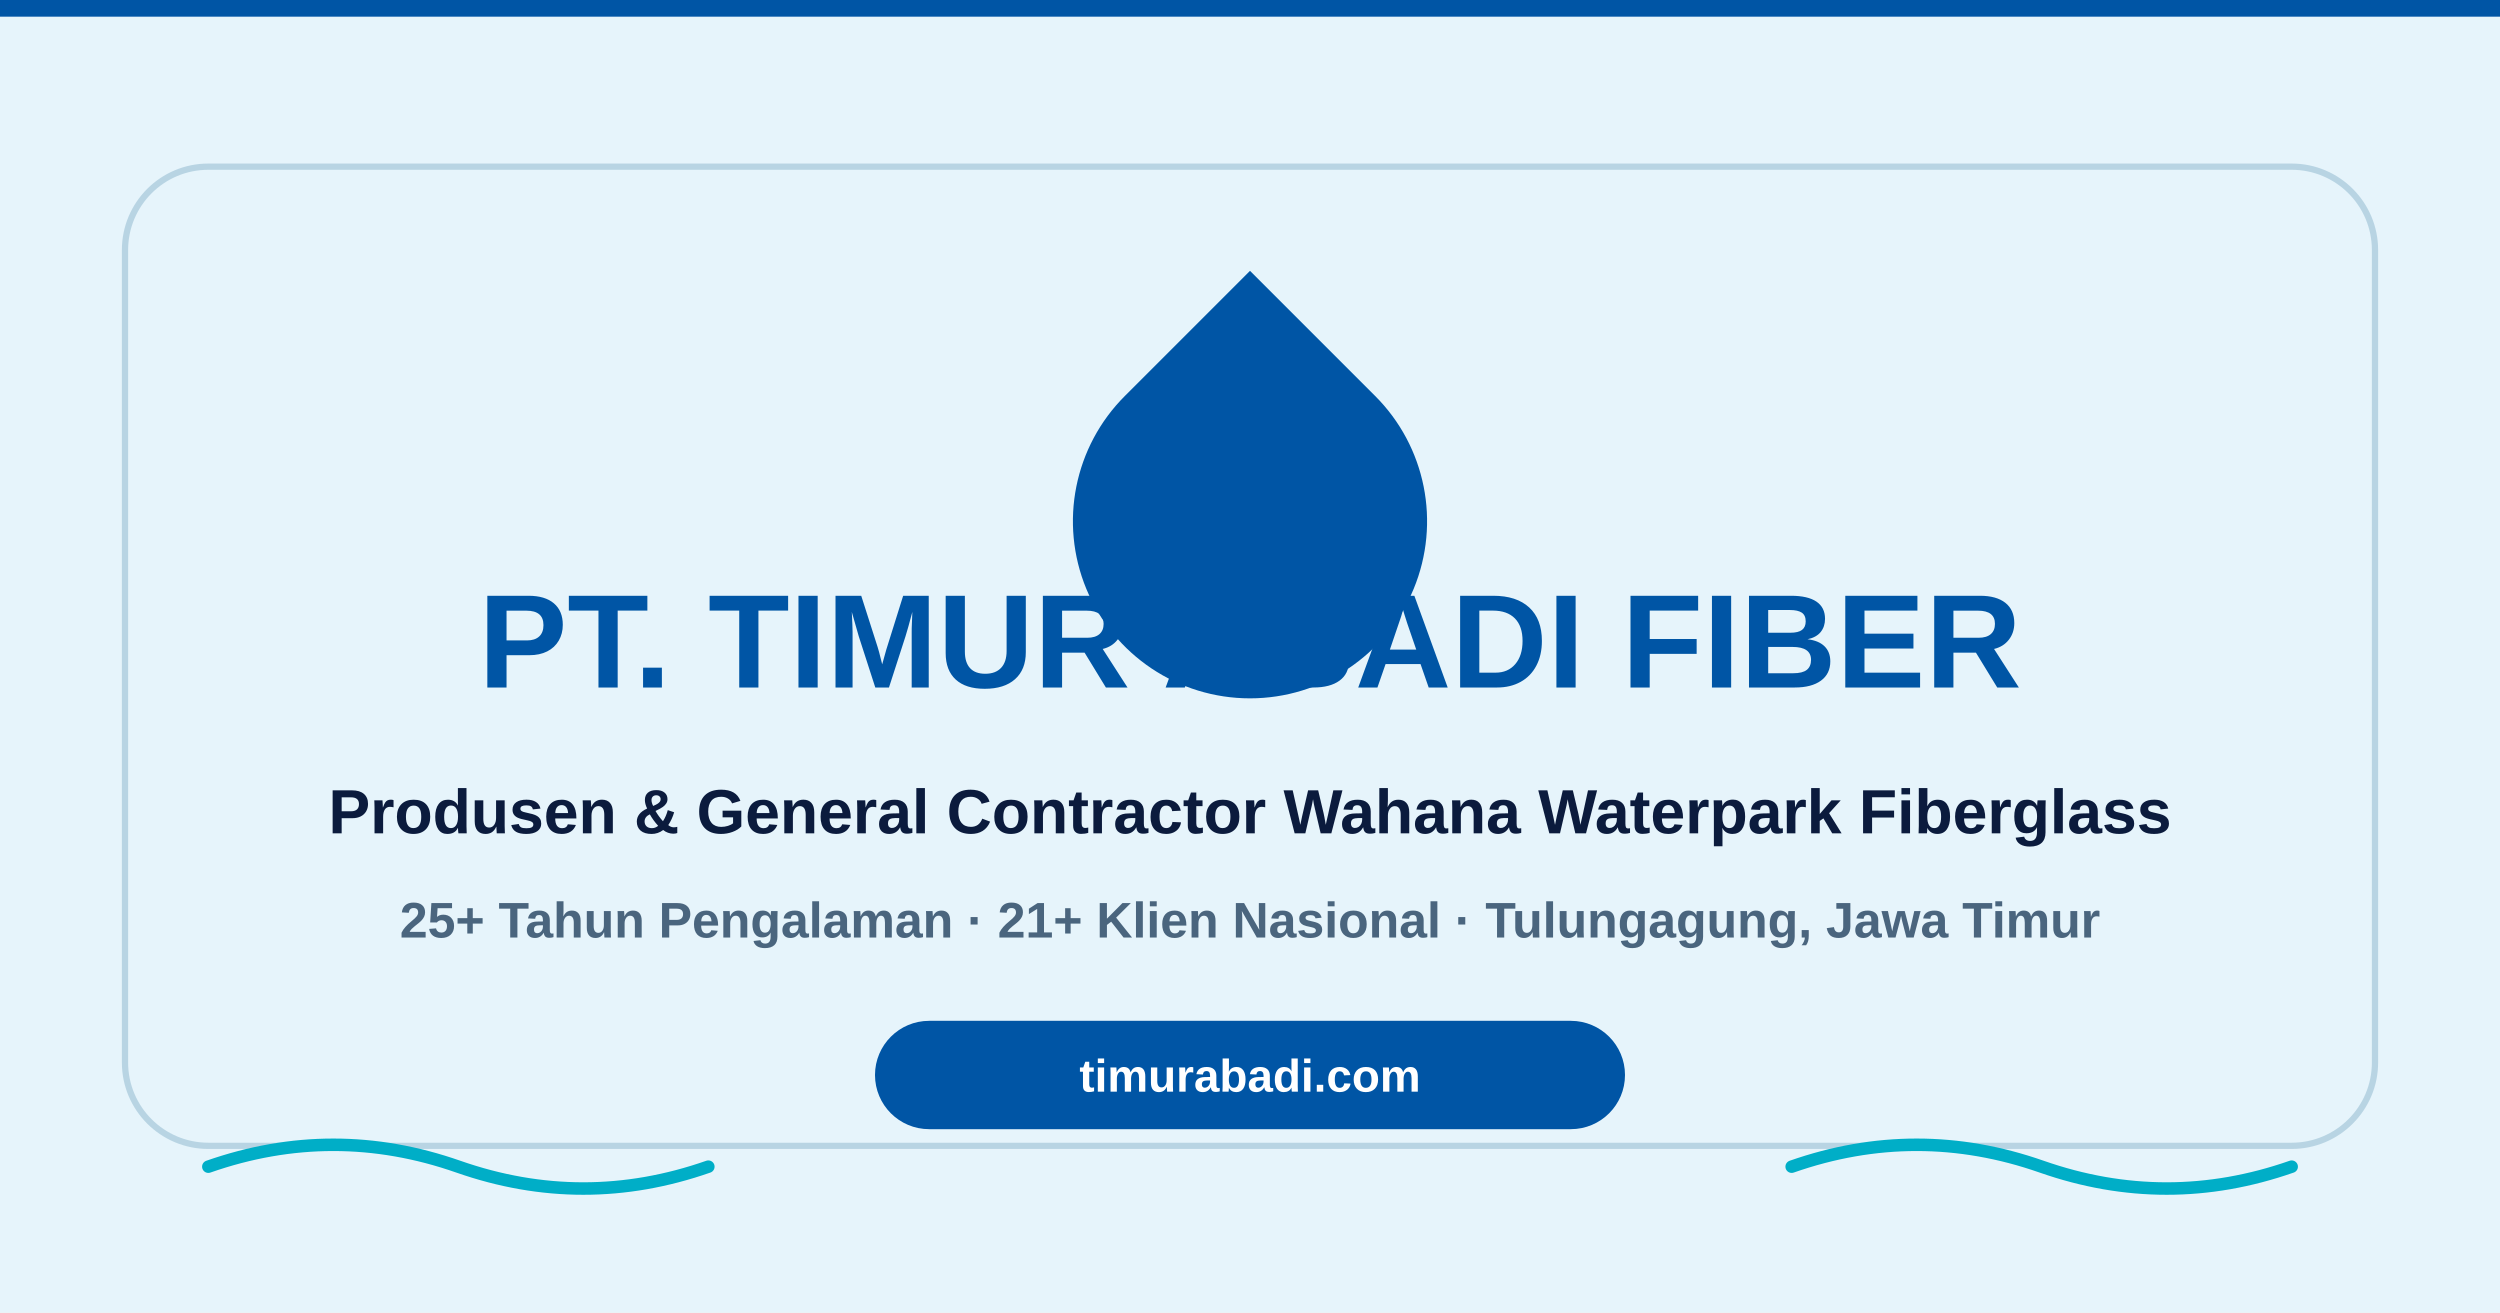
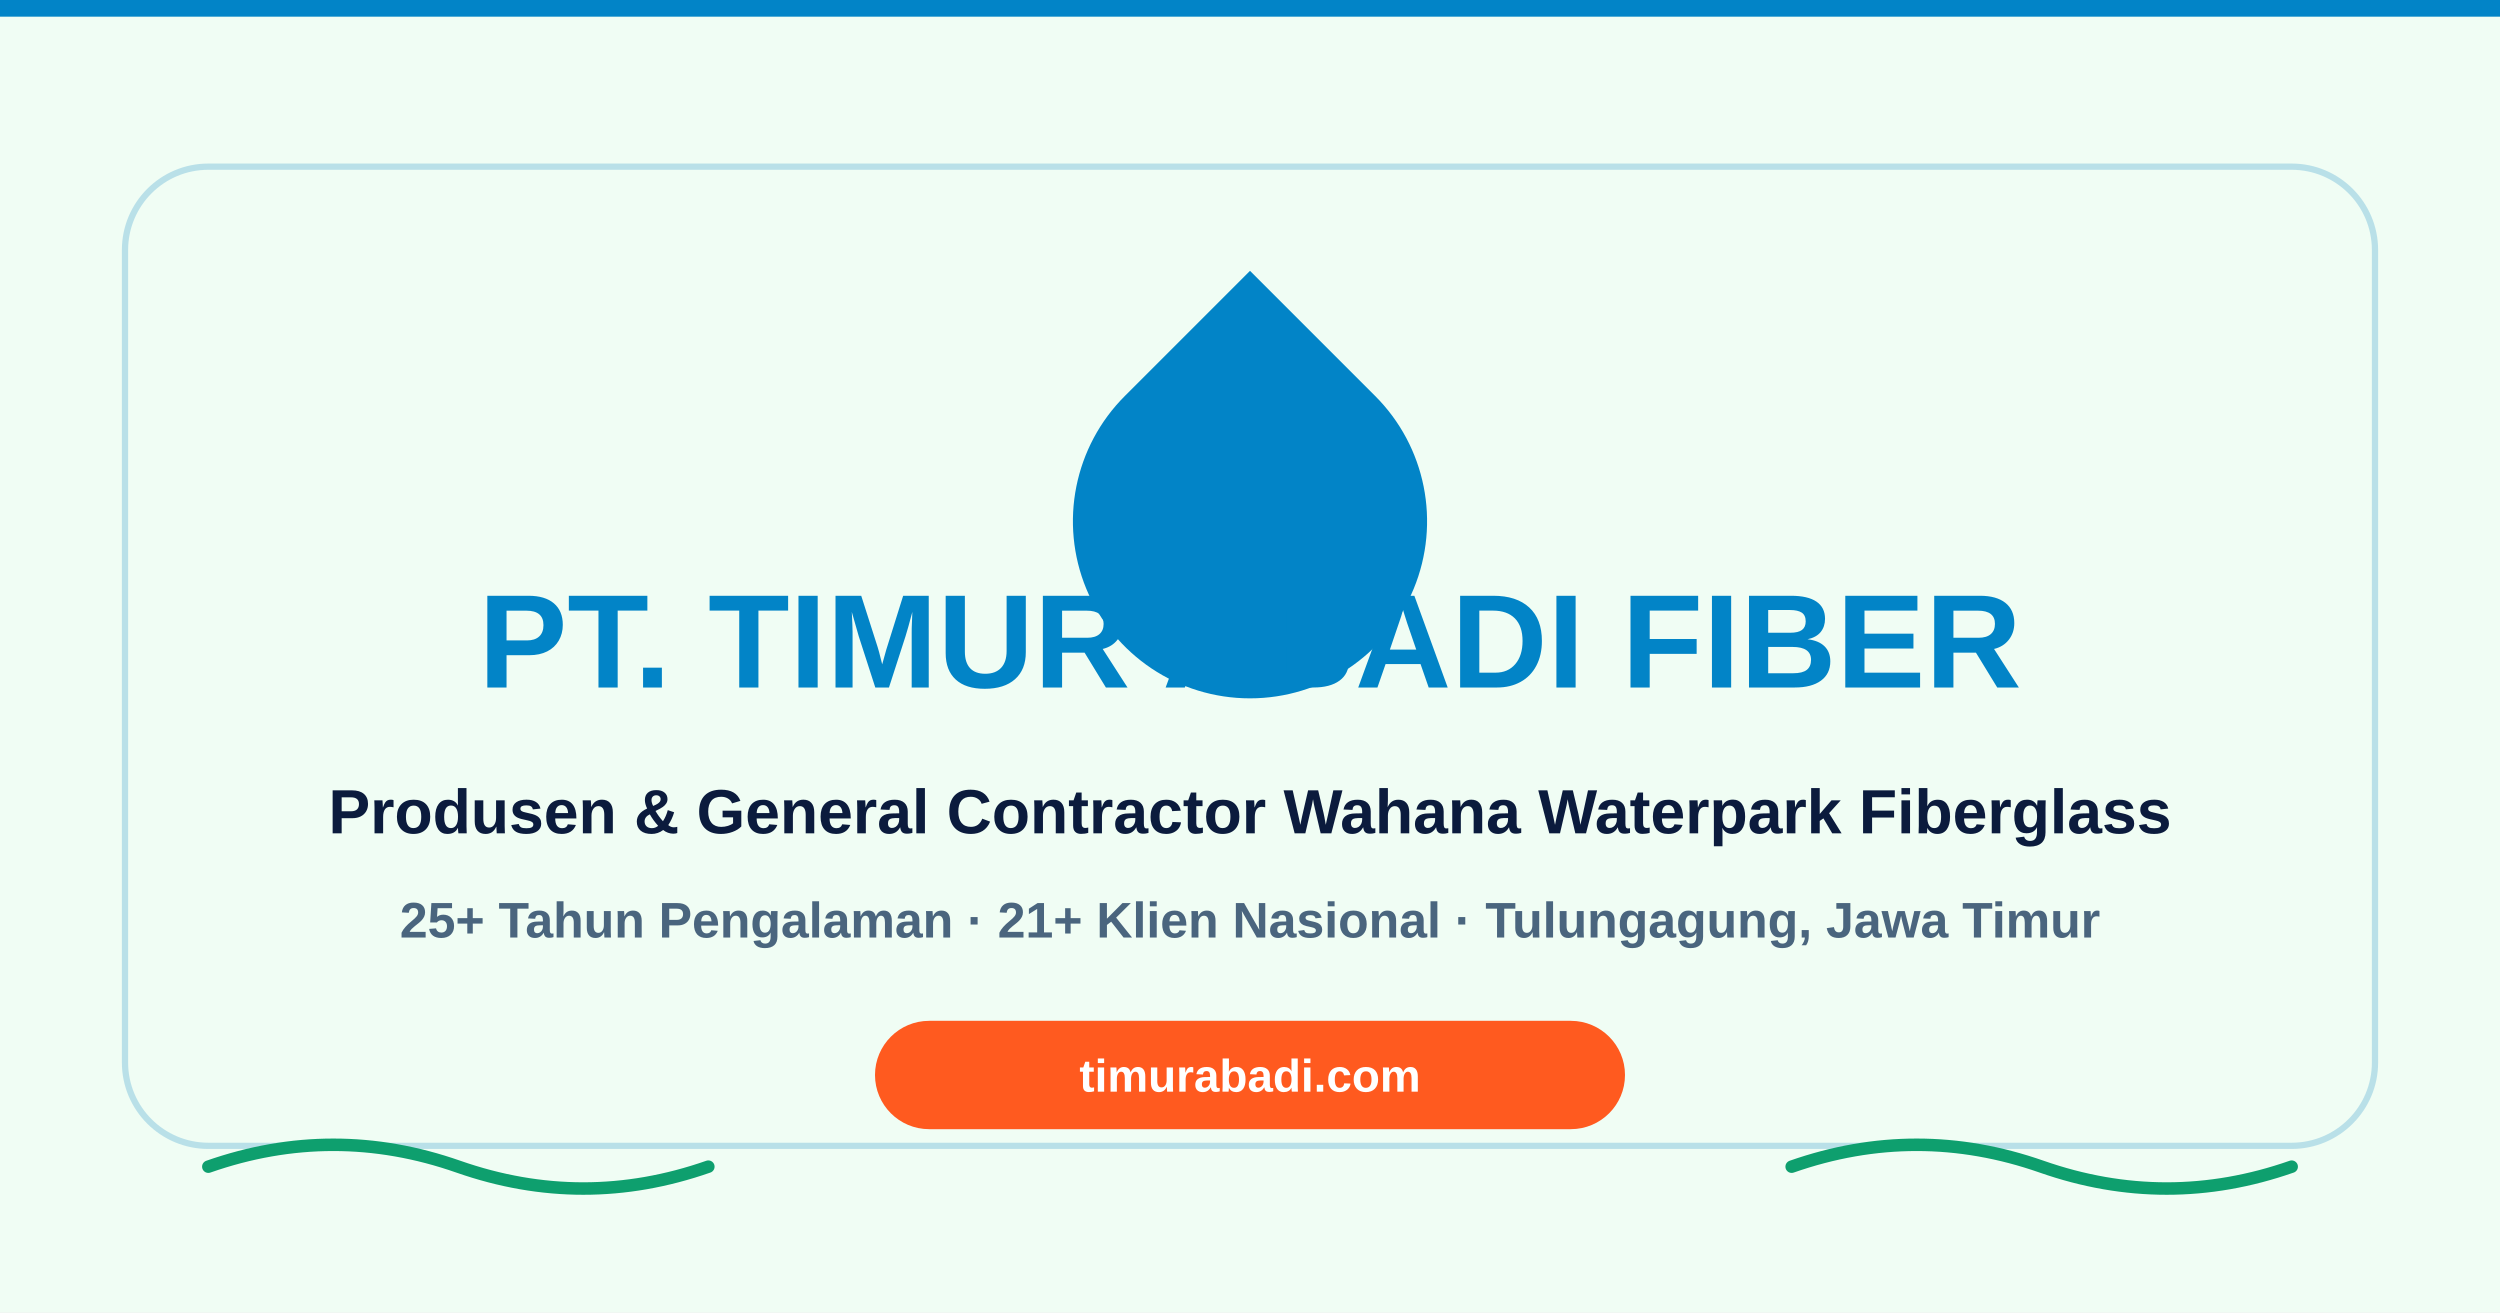
<svg xmlns="http://www.w3.org/2000/svg" width="1200" height="630" viewBox="0 0 1200 630" fill="none">
-   <rect width="1200" height="630" fill="#E6F4FB" />
-   <rect width="1200" height="8" fill="#0055A5" />
-   <rect x="60" y="80" width="1080" height="470" rx="40" fill="#E6F4FB" stroke="#B8D4E3" stroke-width="3" />
-   <path d="M600 130l60 60a85 85 0 1 1-120 0z" fill="#0055A5" />
-   <text x="600" y="330" text-anchor="middle" font-family="Arial, sans-serif" font-size="64" font-weight="900" fill="#0055A5">PT. TIMUR ABADI FIBER</text>
+   <rect width="1200" height="630" fill="#F0FDF4" />
+   <rect width="1200" height="8" fill="#0284C7" />
+   <rect x="60" y="80" width="1080" height="470" rx="40" fill="#F0FDF4" stroke="#B9E0E8" stroke-width="3" />
+   <path d="M600 130l60 60a85 85 0 1 1-120 0z" fill="#0284C7" />
+   <text x="600" y="330" text-anchor="middle" font-family="Arial, sans-serif" font-size="64" font-weight="900" fill="#0284C7">PT. TIMUR ABADI FIBER</text>
  <text x="600" y="400" text-anchor="middle" font-family="Arial, sans-serif" font-size="30" font-weight="700" fill="#0B1B3D">Produsen &amp; General Contractor Wahana Waterpark Fiberglass</text>
  <text x="600" y="450" text-anchor="middle" font-family="Arial, sans-serif" font-size="24" font-weight="600" fill="#4A657E">25+ Tahun Pengalaman · 21+ Klien Nasional · Tulungagung, Jawa Timur</text>
-   <rect x="420" y="490" width="360" height="52" rx="26" fill="#0055A5" />
+   <rect x="420" y="490" width="360" height="52" rx="26" fill="#FF5A1F" />
  <text x="600" y="524" text-anchor="middle" font-family="Arial, sans-serif" font-size="22" font-weight="800" fill="#FFFFFF">timurabadi.com</text>
-   <path d="M100 560c40-14 80-14 120 0s80 14 120 0" stroke="#00AEC7" stroke-width="6" stroke-linecap="round" fill="none" />
-   <path d="M860 560c40-14 80-14 120 0s80 14 120 0" stroke="#00AEC7" stroke-width="6" stroke-linecap="round" fill="none" />
+   <path d="M100 560c40-14 80-14 120 0s80 14 120 0" stroke="#0E9F6E" stroke-width="6" stroke-linecap="round" fill="none" />
+   <path d="M860 560c40-14 80-14 120 0s80 14 120 0" stroke="#0E9F6E" stroke-width="6" stroke-linecap="round" fill="none" />
</svg>
